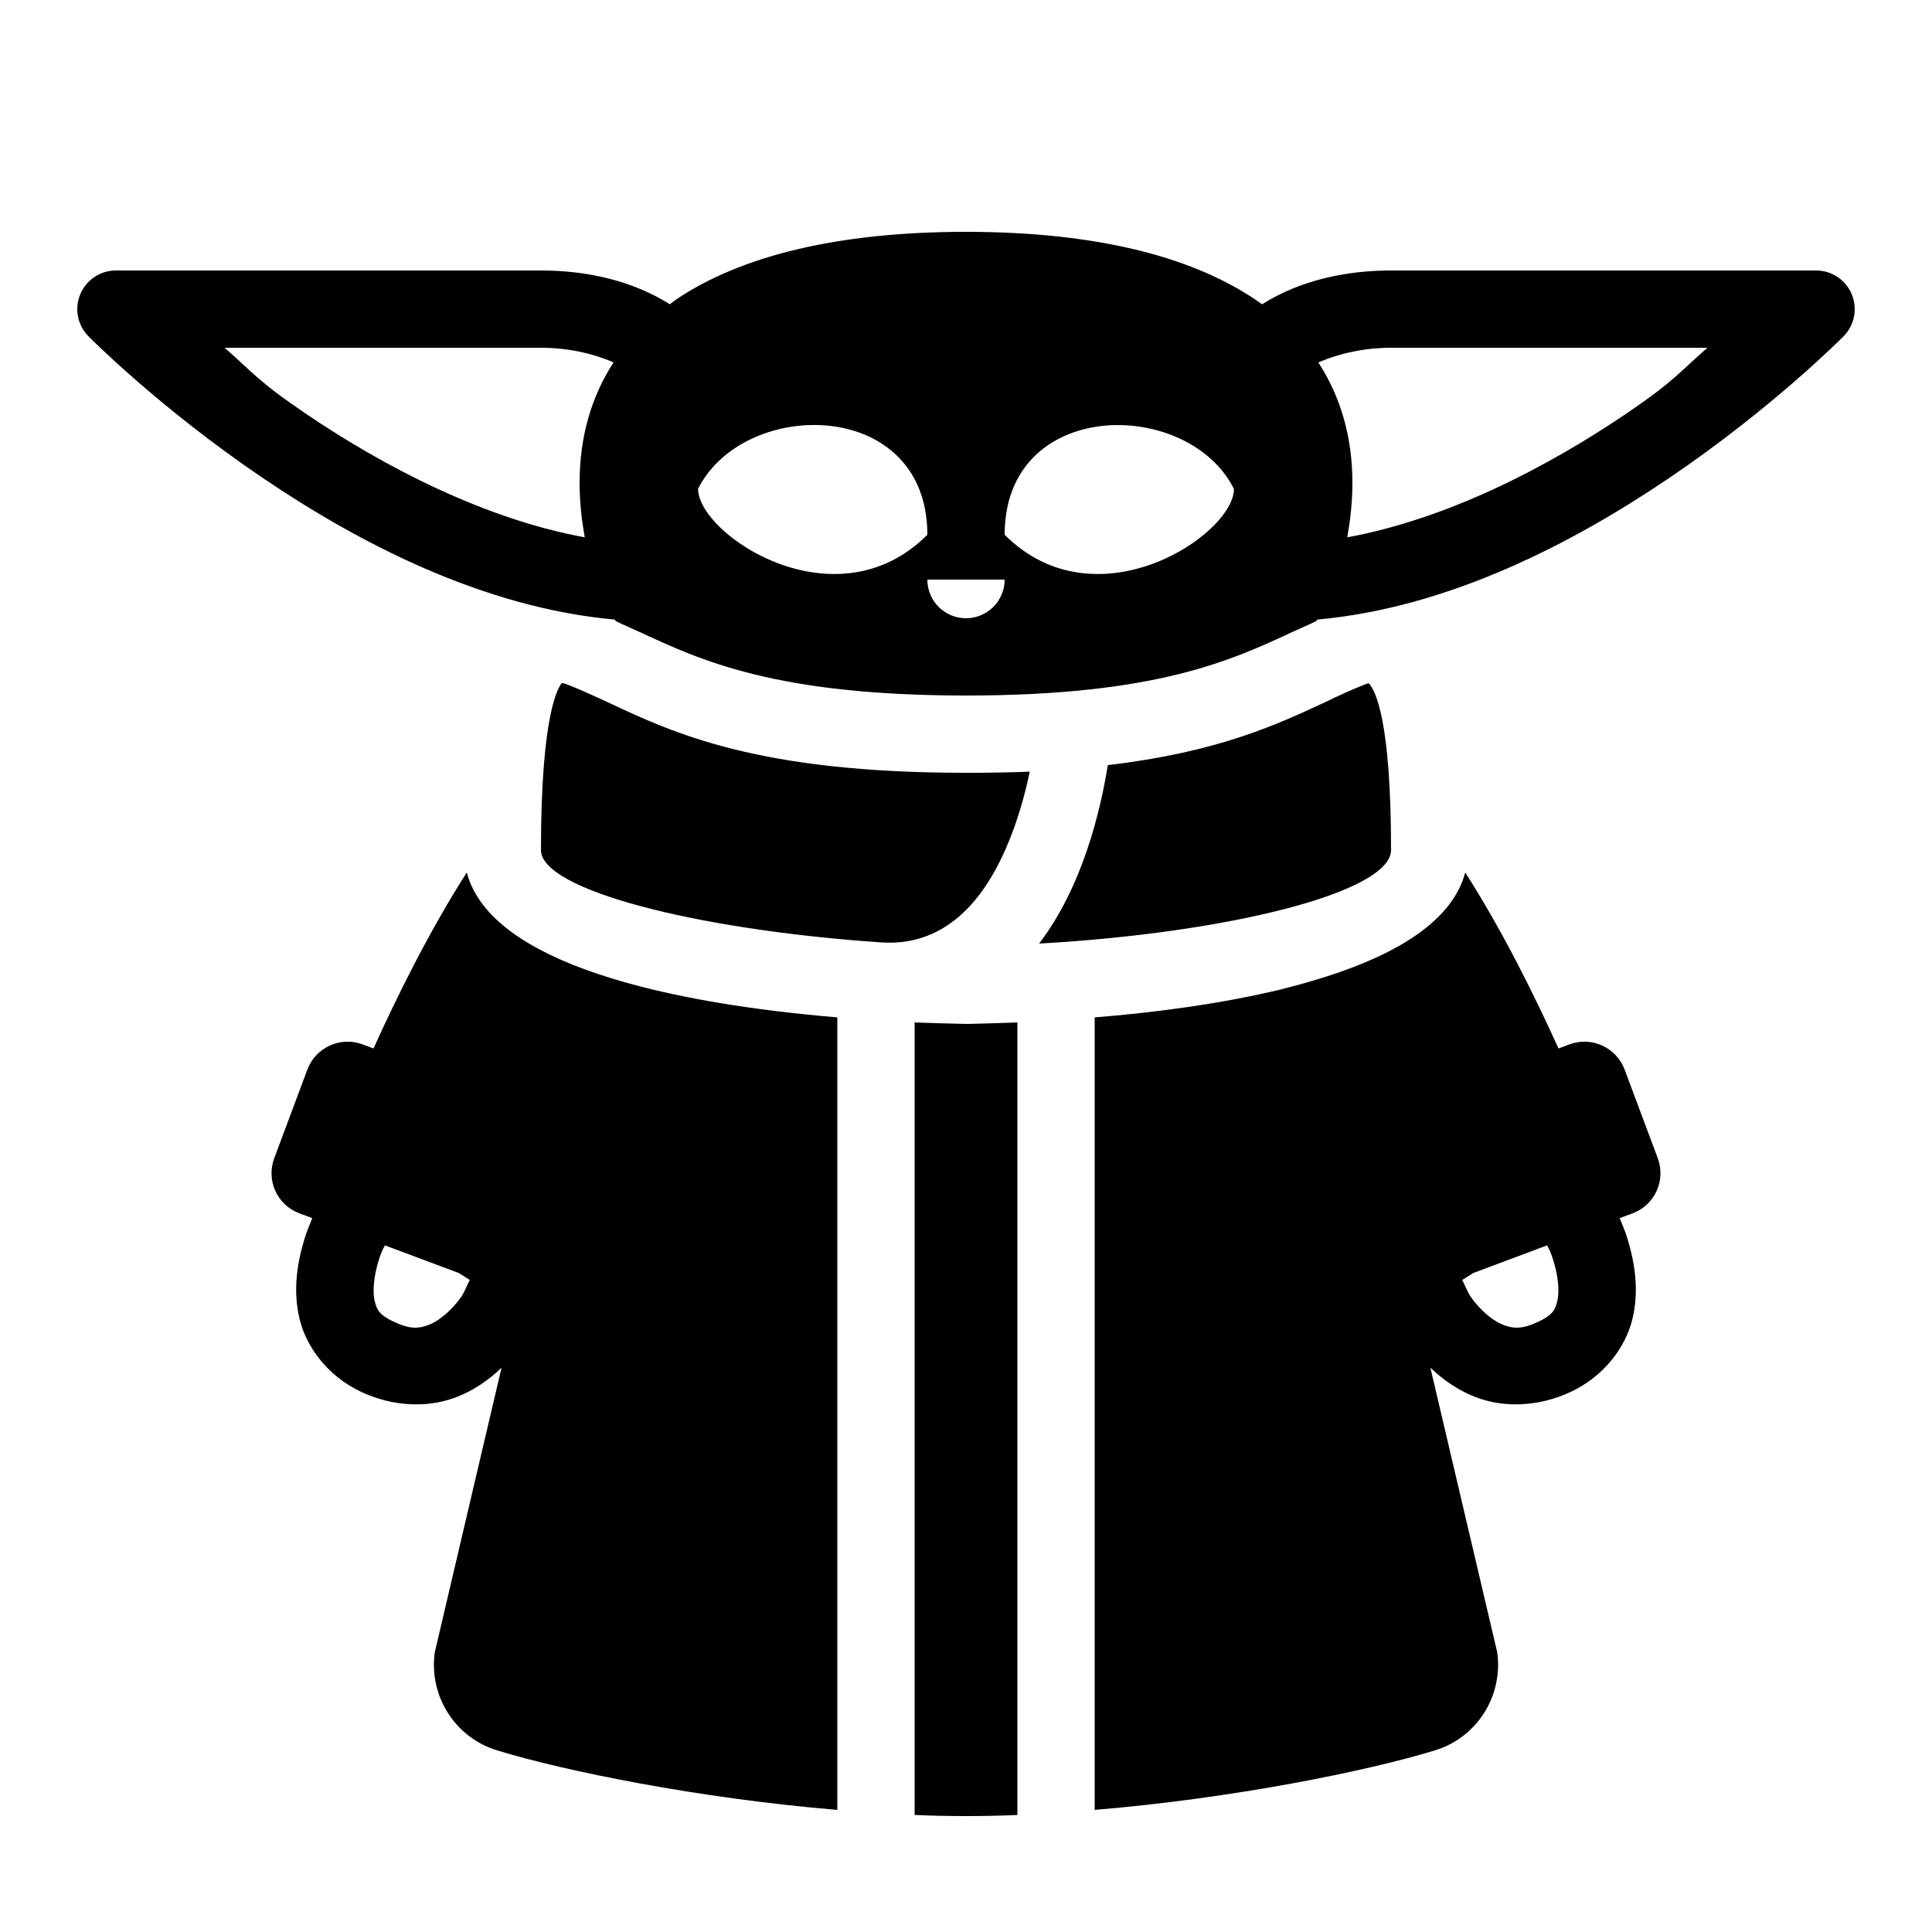
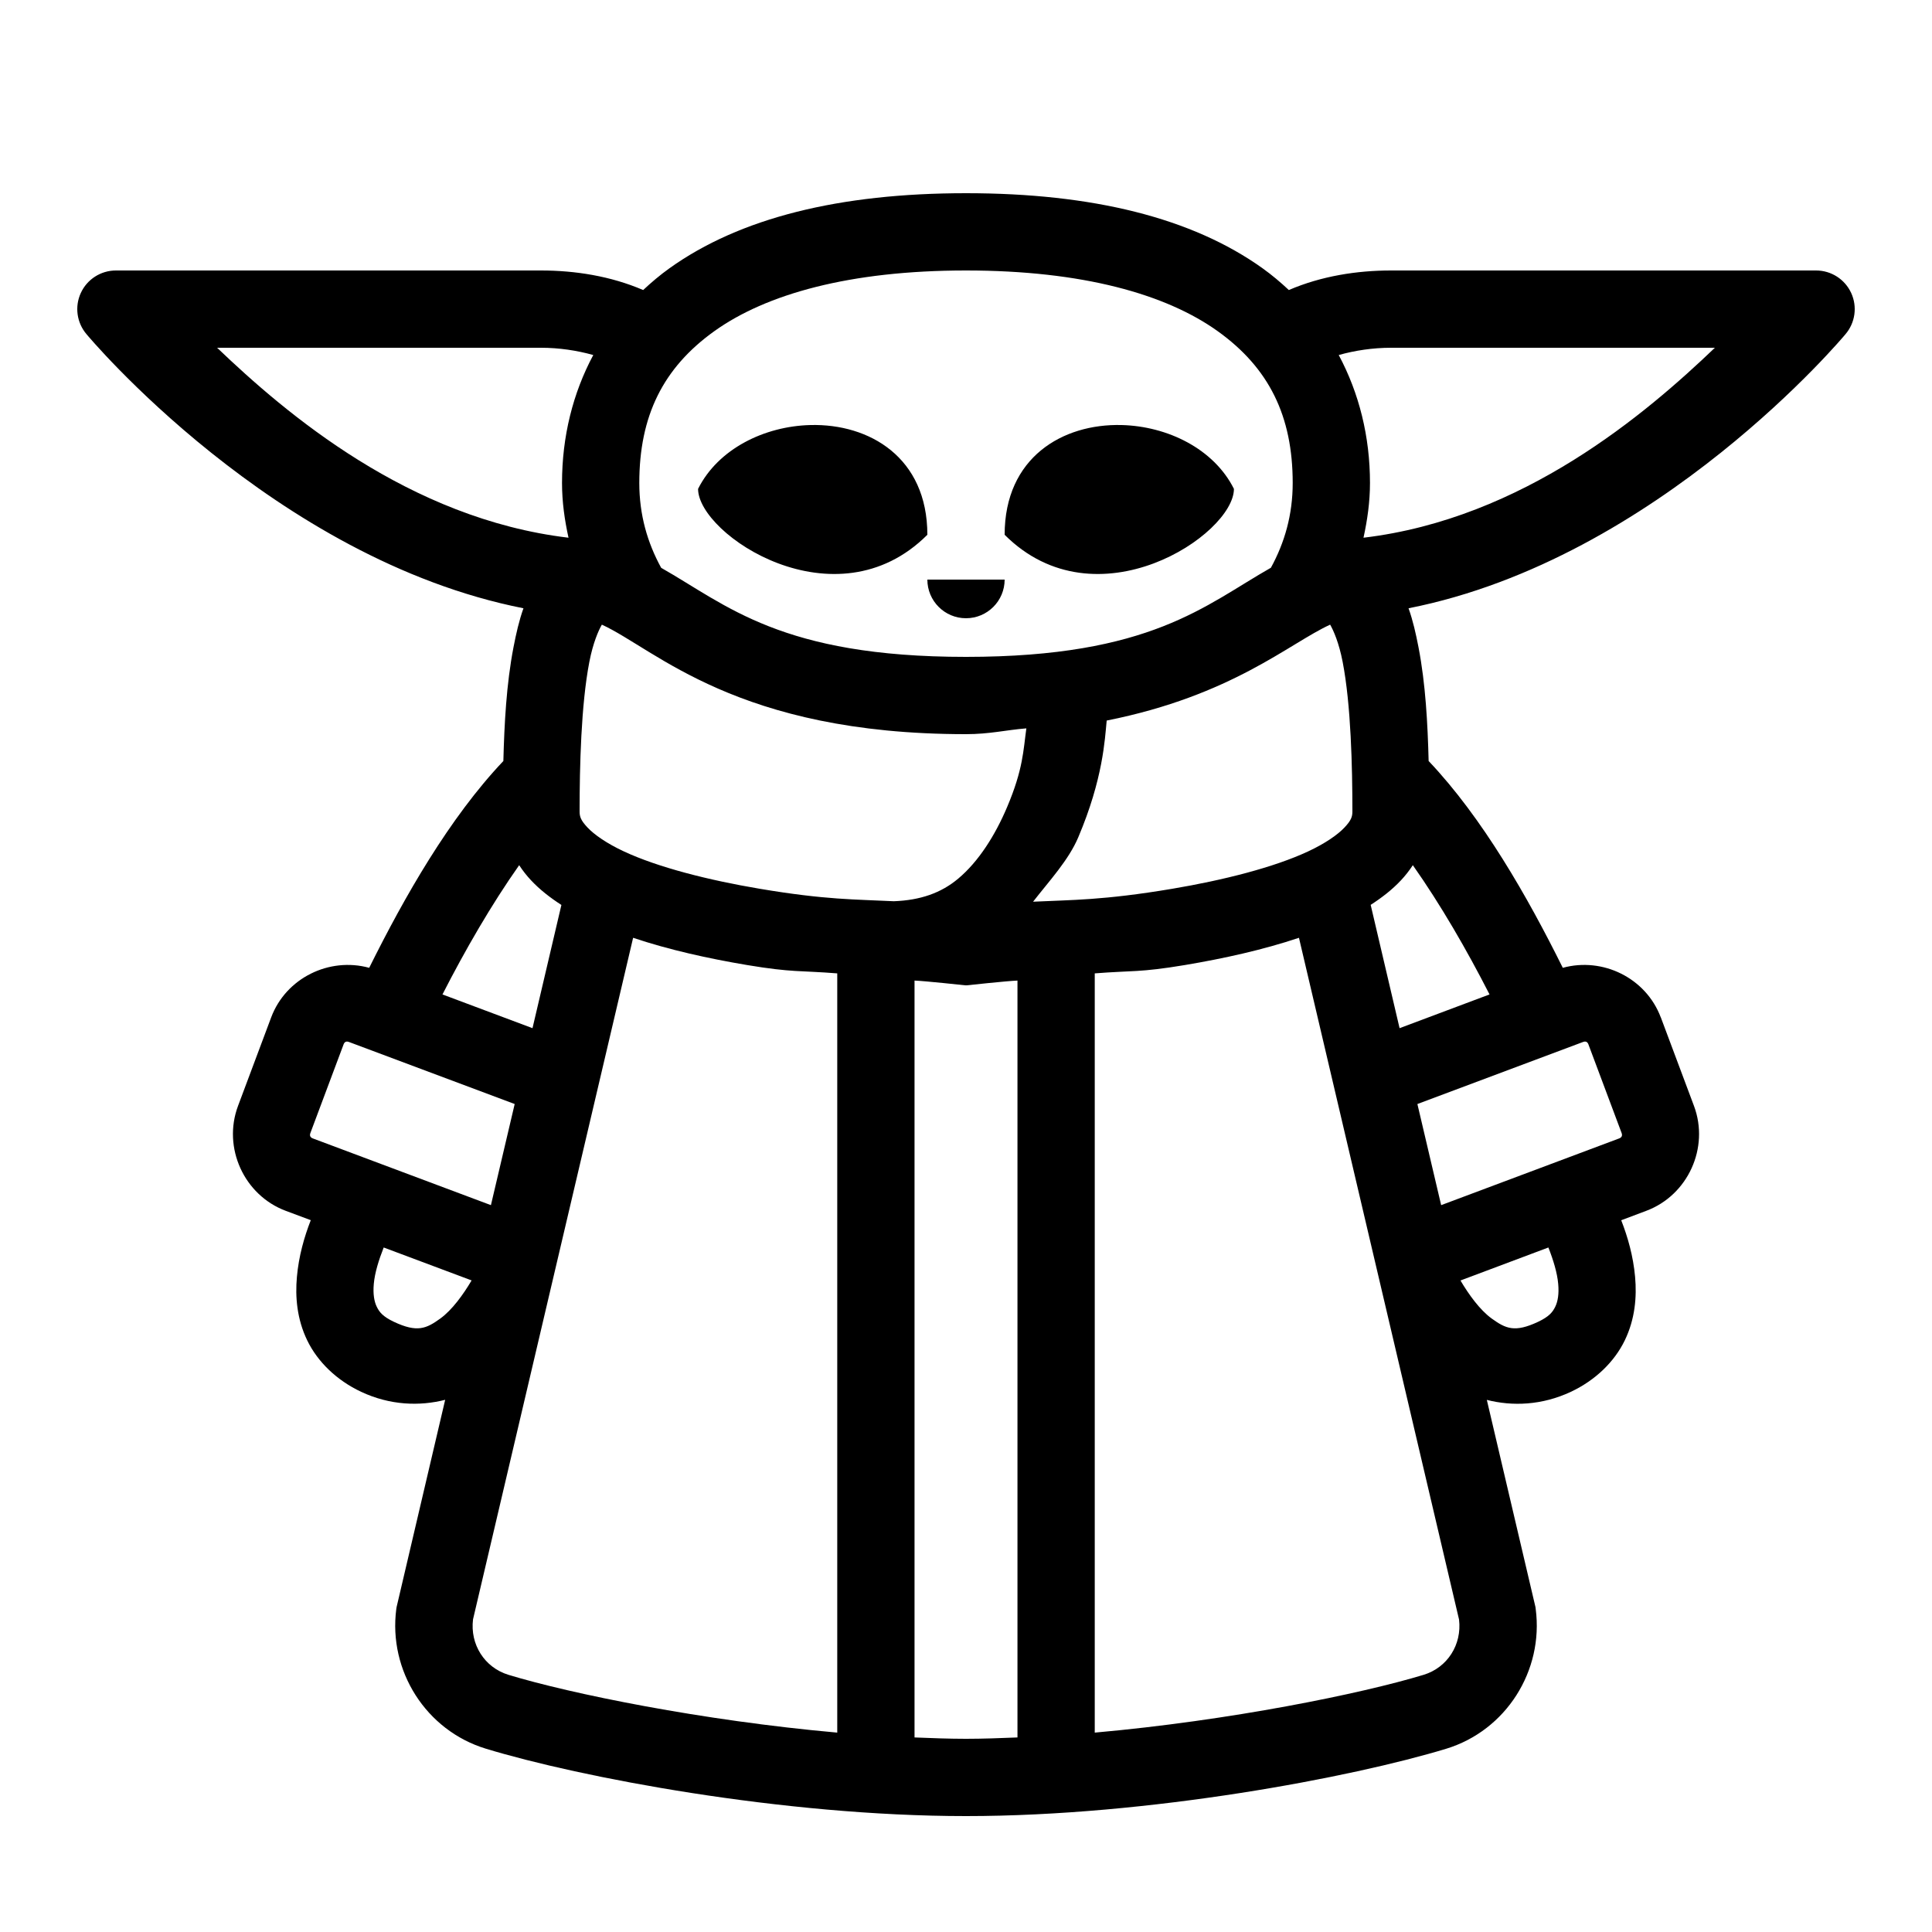
- <svg xmlns="http://www.w3.org/2000/svg" viewBox="0 0 50 50" width="50px" height="50px">
-   <path d="M 25 6 C 21.66 6 19.16 6.63 17.5 7.75 C 17.442 7.79 17.392 7.834 17.336 7.875 C 16.329 7.24 15.132 7 14 7 L 3 7 A 1 1 0 0 0 2.287 8.701 C 2.287 8.701 4.104 10.546 6.814 12.379 C 9.267 14.037 12.48 15.726 15.912 16.035 C 15.919 16.046 15.923 16.059 15.93 16.07 C 16.13 16.17 16.341 16.259 16.561 16.359 C 18.131 17.089 20.08 18 25 18 C 29.92 18 31.869 17.089 33.439 16.359 C 33.659 16.259 33.87 16.17 34.07 16.07 C 34.077 16.059 34.081 16.046 34.088 16.035 C 37.52 15.726 40.733 14.037 43.186 12.379 C 45.896 10.546 47.713 8.701 47.713 8.701 A 1 1 0 0 0 47 7 L 36 7 C 34.868 7 33.67 7.239 32.662 7.875 C 30.998 6.675 28.449 6 25 6 z M 5.812 9 L 14 9 C 14.672 9 15.33 9.139 15.879 9.379 C 15.297 10.273 15 11.318 15 12.5 C 15 13.004 15.055 13.465 15.133 13.906 C 12.556 13.433 9.979 12.103 7.936 10.721 C 6.659 9.857 6.551 9.642 5.812 9 z M 36 9 L 44.188 9 C 43.449 9.642 43.341 9.857 42.064 10.721 C 40.021 12.103 37.444 13.433 34.867 13.906 C 34.945 13.465 35 13.004 35 12.5 C 35 11.321 34.701 10.275 34.119 9.381 C 34.668 9.141 35.327 9 36 9 z M 20.973 11 C 22.498 10.961 24 11.837 24 13.84 C 21.627 16.213 18.066 13.839 18.066 12.652 C 18.586 11.614 19.786 11.03 20.973 11 z M 29.027 11.002 C 30.214 11.032 31.414 11.616 31.934 12.654 C 31.934 13.84 28.373 16.213 26 13.84 C 26 11.838 27.502 10.963 29.027 11.002 z M 24 15 L 26 15 C 26 15.552 25.552 16 25 16 C 24.448 16 24 15.552 24 15 z M 14.539 17.68 C 14.469 17.76 14 18.39 14 22 C 14 23.03 18 24.055 22.74 24.385 C 23.57 24.455 24.25 24.211 24.83 23.711 C 25.86 22.821 26.4 21.171 26.65 19.971 C 26.14 19.991 25.59 20 25 20 C 19.64 20 17.461 18.99 15.721 18.17 C 15.351 18 15.001 17.839 14.641 17.699 C 14.571 17.679 14.539 17.68 14.539 17.68 z M 35.42 17.68 C 35.41 17.69 35.389 17.689 35.359 17.699 C 34.999 17.839 34.649 18 34.279 18.18 C 33.009 18.77 31.49 19.471 28.67 19.801 C 28.48 20.991 28.011 22.96 26.891 24.42 C 31.851 24.14 36 23.08 36 22 C 36 18.62 35.59 17.85 35.42 17.68 z M 12.08 22.58 C 11.112 24.092 10.272 25.794 9.666 27.135 L 9.385 27.029 C 8.811 26.814 8.17 27.106 7.955 27.68 L 7.098 29.973 C 6.883 30.547 7.172 31.185 7.746 31.4 L 8.082 31.525 C 8.013 31.699 7.94 31.865 7.883 32.053 C 7.697 32.665 7.573 33.373 7.75 34.123 C 7.927 34.873 8.492 35.619 9.344 36.02 C 10.168 36.407 11.037 36.431 11.732 36.186 C 12.239 36.007 12.647 35.716 12.98 35.396 L 11.25 42.77 C 11.1 43.9 11.779 44.971 12.869 45.301 C 14.599 45.831 18.07 46.54 21.67 46.84 L 21.67 26.33 C 19.676 26.162 17.337 25.835 15.459 25.201 C 13.736 24.621 12.399 23.784 12.08 22.58 z M 37.92 22.58 C 37.588 23.832 36.158 24.687 34.336 25.27 C 33.98 25.382 33.618 25.489 33.238 25.582 C 33.215 25.588 33.193 25.594 33.17 25.6 L 33.17 25.602 C 31.591 25.982 29.855 26.209 28.33 26.33 L 28.33 46.84 C 31.93 46.54 35.401 45.831 37.131 45.301 C 38.221 44.971 38.9 43.9 38.75 42.77 L 37.018 35.395 C 37.352 35.714 37.76 36.007 38.268 36.186 C 38.963 36.43 39.831 36.406 40.654 36.02 C 41.507 35.619 42.073 34.873 42.25 34.123 C 42.427 33.373 42.303 32.665 42.117 32.053 C 42.06 31.865 41.987 31.699 41.918 31.525 L 42.254 31.4 C 42.828 31.185 43.117 30.547 42.902 29.973 L 42.045 27.68 C 41.83 27.106 41.189 26.814 40.615 27.029 L 40.334 27.135 C 39.728 25.794 38.888 24.092 37.92 22.58 z M 23.67 26.461 L 23.67 46.971 C 24.12 46.991 24.56 47 25 47 C 25.44 47 25.88 46.991 26.33 46.971 L 26.33 26.461 C 25.82 26.481 25.37 26.49 25.02 26.5 C 24.66 26.49 24.2 26.481 23.67 26.461 z M 9.961 32.23 L 11.873 32.945 L 12.158 33.125 C 12.03 33.372 12.026 33.474 11.803 33.736 C 11.567 34.013 11.302 34.216 11.066 34.299 C 10.831 34.382 10.613 34.405 10.195 34.209 C 9.807 34.027 9.751 33.896 9.695 33.662 C 9.64 33.428 9.671 33.044 9.795 32.635 C 9.852 32.446 9.904 32.333 9.961 32.23 z M 40.039 32.23 C 40.096 32.333 40.148 32.446 40.205 32.635 C 40.329 33.044 40.36 33.428 40.305 33.662 C 40.249 33.896 40.193 34.027 39.805 34.209 C 39.387 34.405 39.169 34.382 38.934 34.299 C 38.698 34.216 38.433 34.013 38.197 33.736 C 37.974 33.474 37.97 33.372 37.842 33.125 L 38.129 32.945 L 40.039 32.23 z" />
+ <svg xmlns="http://www.w3.org/2000/svg" x="0px" y="0px" width="50" height="50" viewBox="0 0 50 50">
+   <path d="M 25 5 C 21.716 5 19.146 5.642 17.328 6.941 C 17.083 7.116 16.858 7.307 16.645 7.506 C 15.804 7.144 14.881 7 14 7 L 3 7 A 1 1 0 0 0 2.24 8.65 C 2.24 8.65 7.075 14.465 13.547 15.742 C 13.433 16.062 13.357 16.4 13.289 16.752 C 13.105 17.705 13.052 18.733 13.027 19.695 C 11.63 21.168 10.467 23.21 9.555 25.047 C 8.521 24.763 7.4 25.31 7.018 26.33 L 6.16 28.621 C 5.756 29.701 6.315 30.932 7.395 31.336 L 8.043 31.578 C 7.873 32.013 7.732 32.507 7.684 33.045 C 7.637 33.564 7.685 34.14 7.951 34.689 C 8.217 35.239 8.708 35.72 9.346 36.02 C 10.094 36.371 10.86 36.396 11.521 36.227 L 10.264 41.59 L 10.256 41.641 C 10.047 43.239 11.023 44.783 12.574 45.256 C 14.995 45.994 20.252 47 25 47 C 29.748 47 35.005 45.994 37.426 45.258 C 38.977 44.785 39.953 43.239 39.744 41.641 L 39.738 41.592 L 38.479 36.229 C 39.14 36.398 39.906 36.371 40.654 36.02 C 41.292 35.72 41.783 35.239 42.049 34.689 C 42.315 34.14 42.363 33.564 42.316 33.045 C 42.268 32.508 42.127 32.015 41.957 31.58 L 42.605 31.336 C 43.685 30.932 44.244 29.701 43.84 28.621 L 42.982 26.33 L 42.98 26.328 C 42.597 25.309 41.478 24.763 40.445 25.047 C 39.533 23.21 38.37 21.168 36.973 19.695 C 36.948 18.733 36.895 17.705 36.711 16.752 C 36.643 16.4 36.567 16.062 36.453 15.742 C 42.925 14.465 47.76 8.65 47.76 8.65 A 1 1 0 0 0 47 7 L 36 7 C 35.119 7 34.196 7.144 33.355 7.506 C 33.142 7.307 32.917 7.116 32.672 6.941 C 30.854 5.642 28.284 5 25 5 z M 25 7 C 28.019 7 30.176 7.615 31.51 8.568 C 32.844 9.522 33.455 10.769 33.455 12.5 C 33.455 13.322 33.247 14.042 32.891 14.693 C 31.187 15.659 29.79 17 25 17 C 20.212 17 18.814 15.661 17.111 14.695 C 16.754 14.043 16.545 13.323 16.545 12.5 C 16.545 10.769 17.156 9.522 18.49 8.568 C 19.824 7.615 21.981 7 25 7 z M 5.619 9 L 14 9 C 14.467 9 14.929 9.069 15.354 9.188 C 14.825 10.176 14.545 11.3 14.545 12.5 C 14.545 12.991 14.613 13.46 14.713 13.916 C 10.58 13.425 7.39 10.694 5.619 9 z M 36 9 L 44.381 9 C 42.61 10.694 39.42 13.425 35.287 13.916 C 35.387 13.46 35.455 12.99 35.455 12.5 C 35.455 11.3 35.175 10.176 34.646 9.188 C 35.071 9.069 35.533 9 36 9 z M 20.973 11 C 19.786 11.03 18.586 11.614 18.066 12.652 C 18.066 13.839 21.627 16.213 24 13.84 C 24 11.837 22.498 10.961 20.973 11 z M 29.027 11 C 27.502 10.961 26 11.837 26 13.84 C 28.373 16.213 31.934 13.839 31.934 12.652 C 31.414 11.614 30.214 11.03 29.027 11 z M 24 15 C 24 15.552 24.448 16 25 16 C 25.552 16 26 15.552 26 15 L 24 15 z M 15.576 16.166 C 16.967 16.801 19.062 19 25 19 C 25.614 19 26.026 18.893 26.562 18.85 C 26.482 19.421 26.481 19.903 26.064 20.887 C 25.754 21.619 25.326 22.297 24.797 22.74 C 24.356 23.11 23.82 23.298 23.133 23.324 C 22.122 23.273 21.385 23.291 19.666 23.002 C 18.339 22.779 17.025 22.446 16.143 22.033 C 15.701 21.827 15.376 21.599 15.203 21.414 C 15.03 21.229 15 21.135 15 21 C 15 19.851 15.037 18.242 15.252 17.131 C 15.348 16.632 15.492 16.311 15.576 16.166 z M 34.424 16.166 C 34.508 16.311 34.652 16.632 34.748 17.131 C 34.963 18.242 35 19.851 35 21 C 35 21.135 34.97 21.229 34.797 21.414 C 34.624 21.599 34.299 21.827 33.857 22.033 C 32.975 22.446 31.661 22.779 30.334 23.002 C 28.55 23.302 27.727 23.288 26.736 23.336 C 27.164 22.786 27.656 22.259 27.906 21.668 C 28.548 20.154 28.593 19.139 28.641 18.648 C 31.89 18.001 33.368 16.648 34.424 16.166 z M 13.436 22.391 C 13.528 22.531 13.631 22.663 13.742 22.781 C 13.974 23.029 14.243 23.235 14.529 23.42 L 13.781 26.609 L 11.451 25.736 C 12.037 24.589 12.717 23.411 13.436 22.391 z M 36.564 22.391 C 37.283 23.411 37.963 24.589 38.549 25.736 L 36.221 26.609 L 35.473 23.418 C 35.758 23.234 36.026 23.029 36.258 22.781 C 36.369 22.663 36.472 22.531 36.564 22.391 z M 16.385 24.27 C 17.312 24.581 18.324 24.805 19.334 24.975 C 20.51 25.172 20.702 25.114 21.668 25.191 L 21.668 44.84 C 18.171 44.529 14.759 43.832 13.158 43.344 C 12.54 43.155 12.161 42.558 12.242 41.908 L 16.385 24.27 z M 33.617 24.27 L 37.76 41.914 C 37.837 42.562 37.46 43.156 36.844 43.344 C 35.242 43.831 31.83 44.529 28.332 44.84 L 28.332 25.191 C 29.298 25.114 29.49 25.172 30.666 24.975 C 31.677 24.805 32.69 24.581 33.617 24.27 z M 23.668 25.377 C 23.937 25.387 24.982 25.5 24.982 25.5 L 25 25.5 L 25.018 25.5 C 25.018 25.5 26.063 25.387 26.332 25.377 L 26.332 44.965 C 25.884 44.983 25.436 45 25 45 C 24.564 45 24.116 44.983 23.668 44.965 L 23.668 25.377 z M 8.945 26.963 C 8.969 26.952 8.999 26.954 9.033 26.967 L 13.32 28.572 L 12.705 31.189 L 8.098 29.463 C 8.029 29.437 8.008 29.39 8.033 29.322 L 8.891 27.031 C 8.903 26.997 8.921 26.974 8.945 26.963 z M 41.055 26.963 C 41.079 26.974 41.097 26.997 41.109 27.031 L 41.967 29.322 C 41.992 29.39 41.971 29.437 41.902 29.463 L 37.297 31.189 L 36.682 28.572 L 40.967 26.967 C 41.001 26.954 41.031 26.952 41.055 26.963 z M 9.93 32.285 L 12.205 33.137 C 11.991 33.5 11.701 33.903 11.393 34.125 C 11.032 34.385 10.799 34.493 10.195 34.209 C 9.905 34.072 9.816 33.954 9.75 33.818 C 9.684 33.682 9.65 33.489 9.674 33.225 C 9.699 32.942 9.802 32.609 9.93 32.285 z M 40.072 32.285 C 40.2 32.609 40.301 32.943 40.326 33.225 C 40.35 33.489 40.316 33.682 40.25 33.818 C 40.184 33.954 40.095 34.072 39.805 34.209 C 39.201 34.493 38.968 34.385 38.607 34.125 C 38.3 33.904 38.011 33.501 37.797 33.139 L 40.072 32.285 z" />
</svg>
